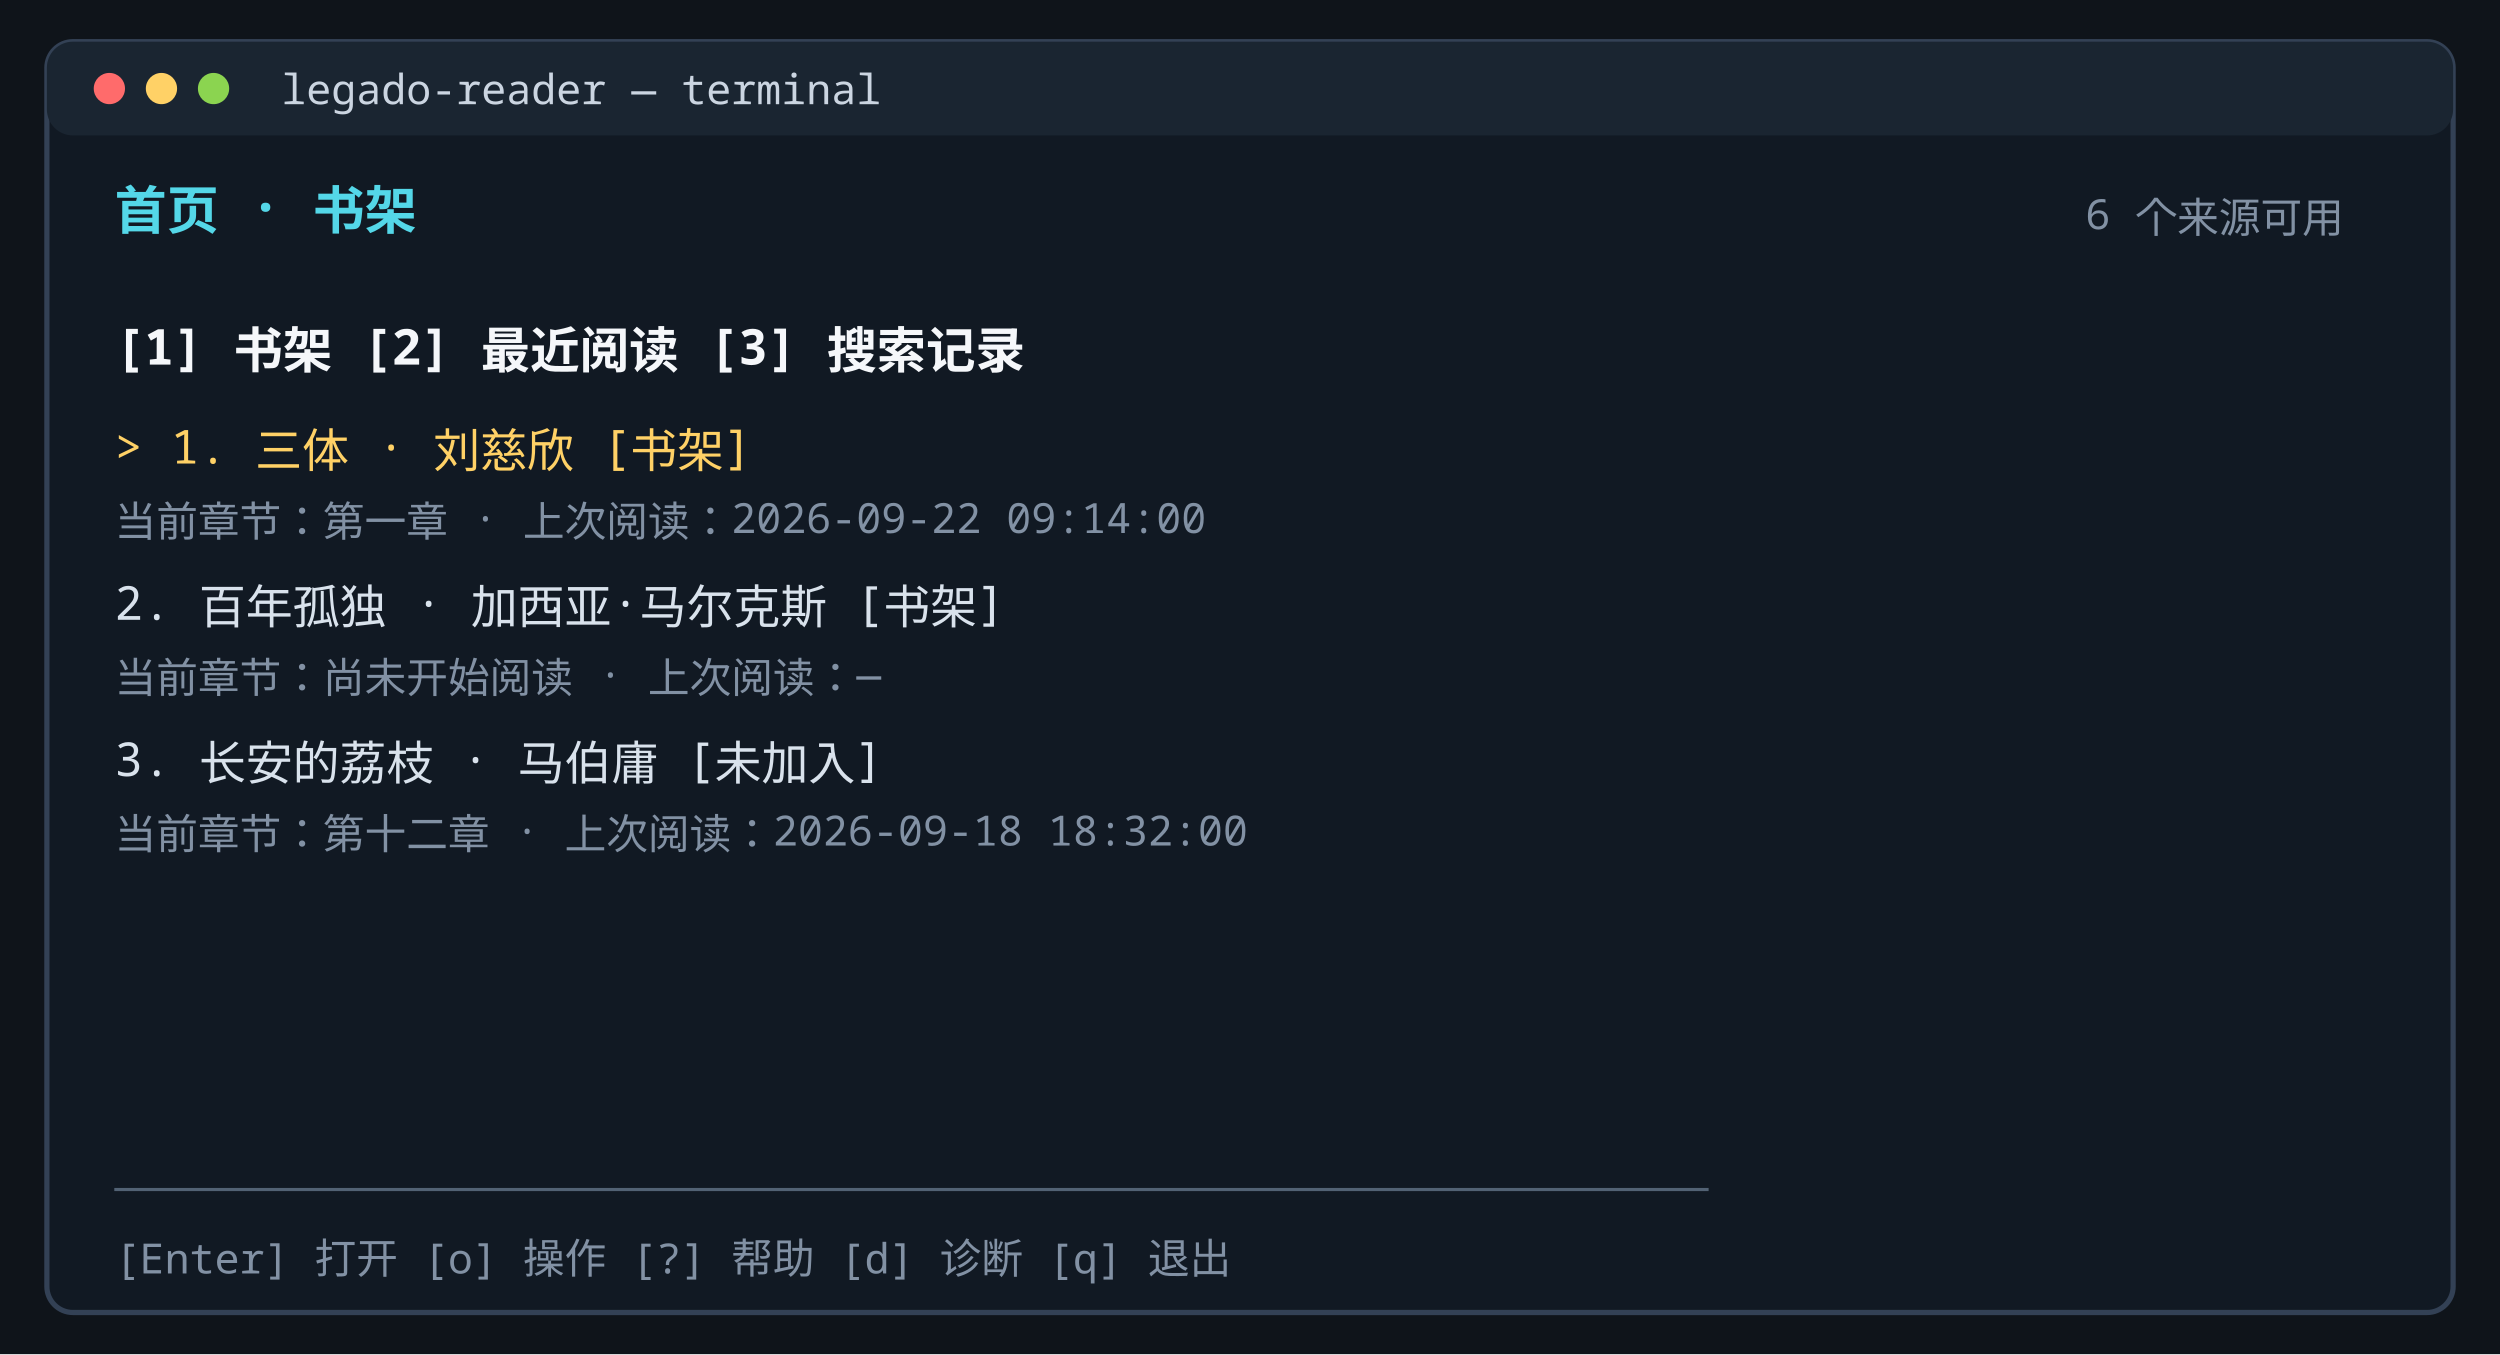
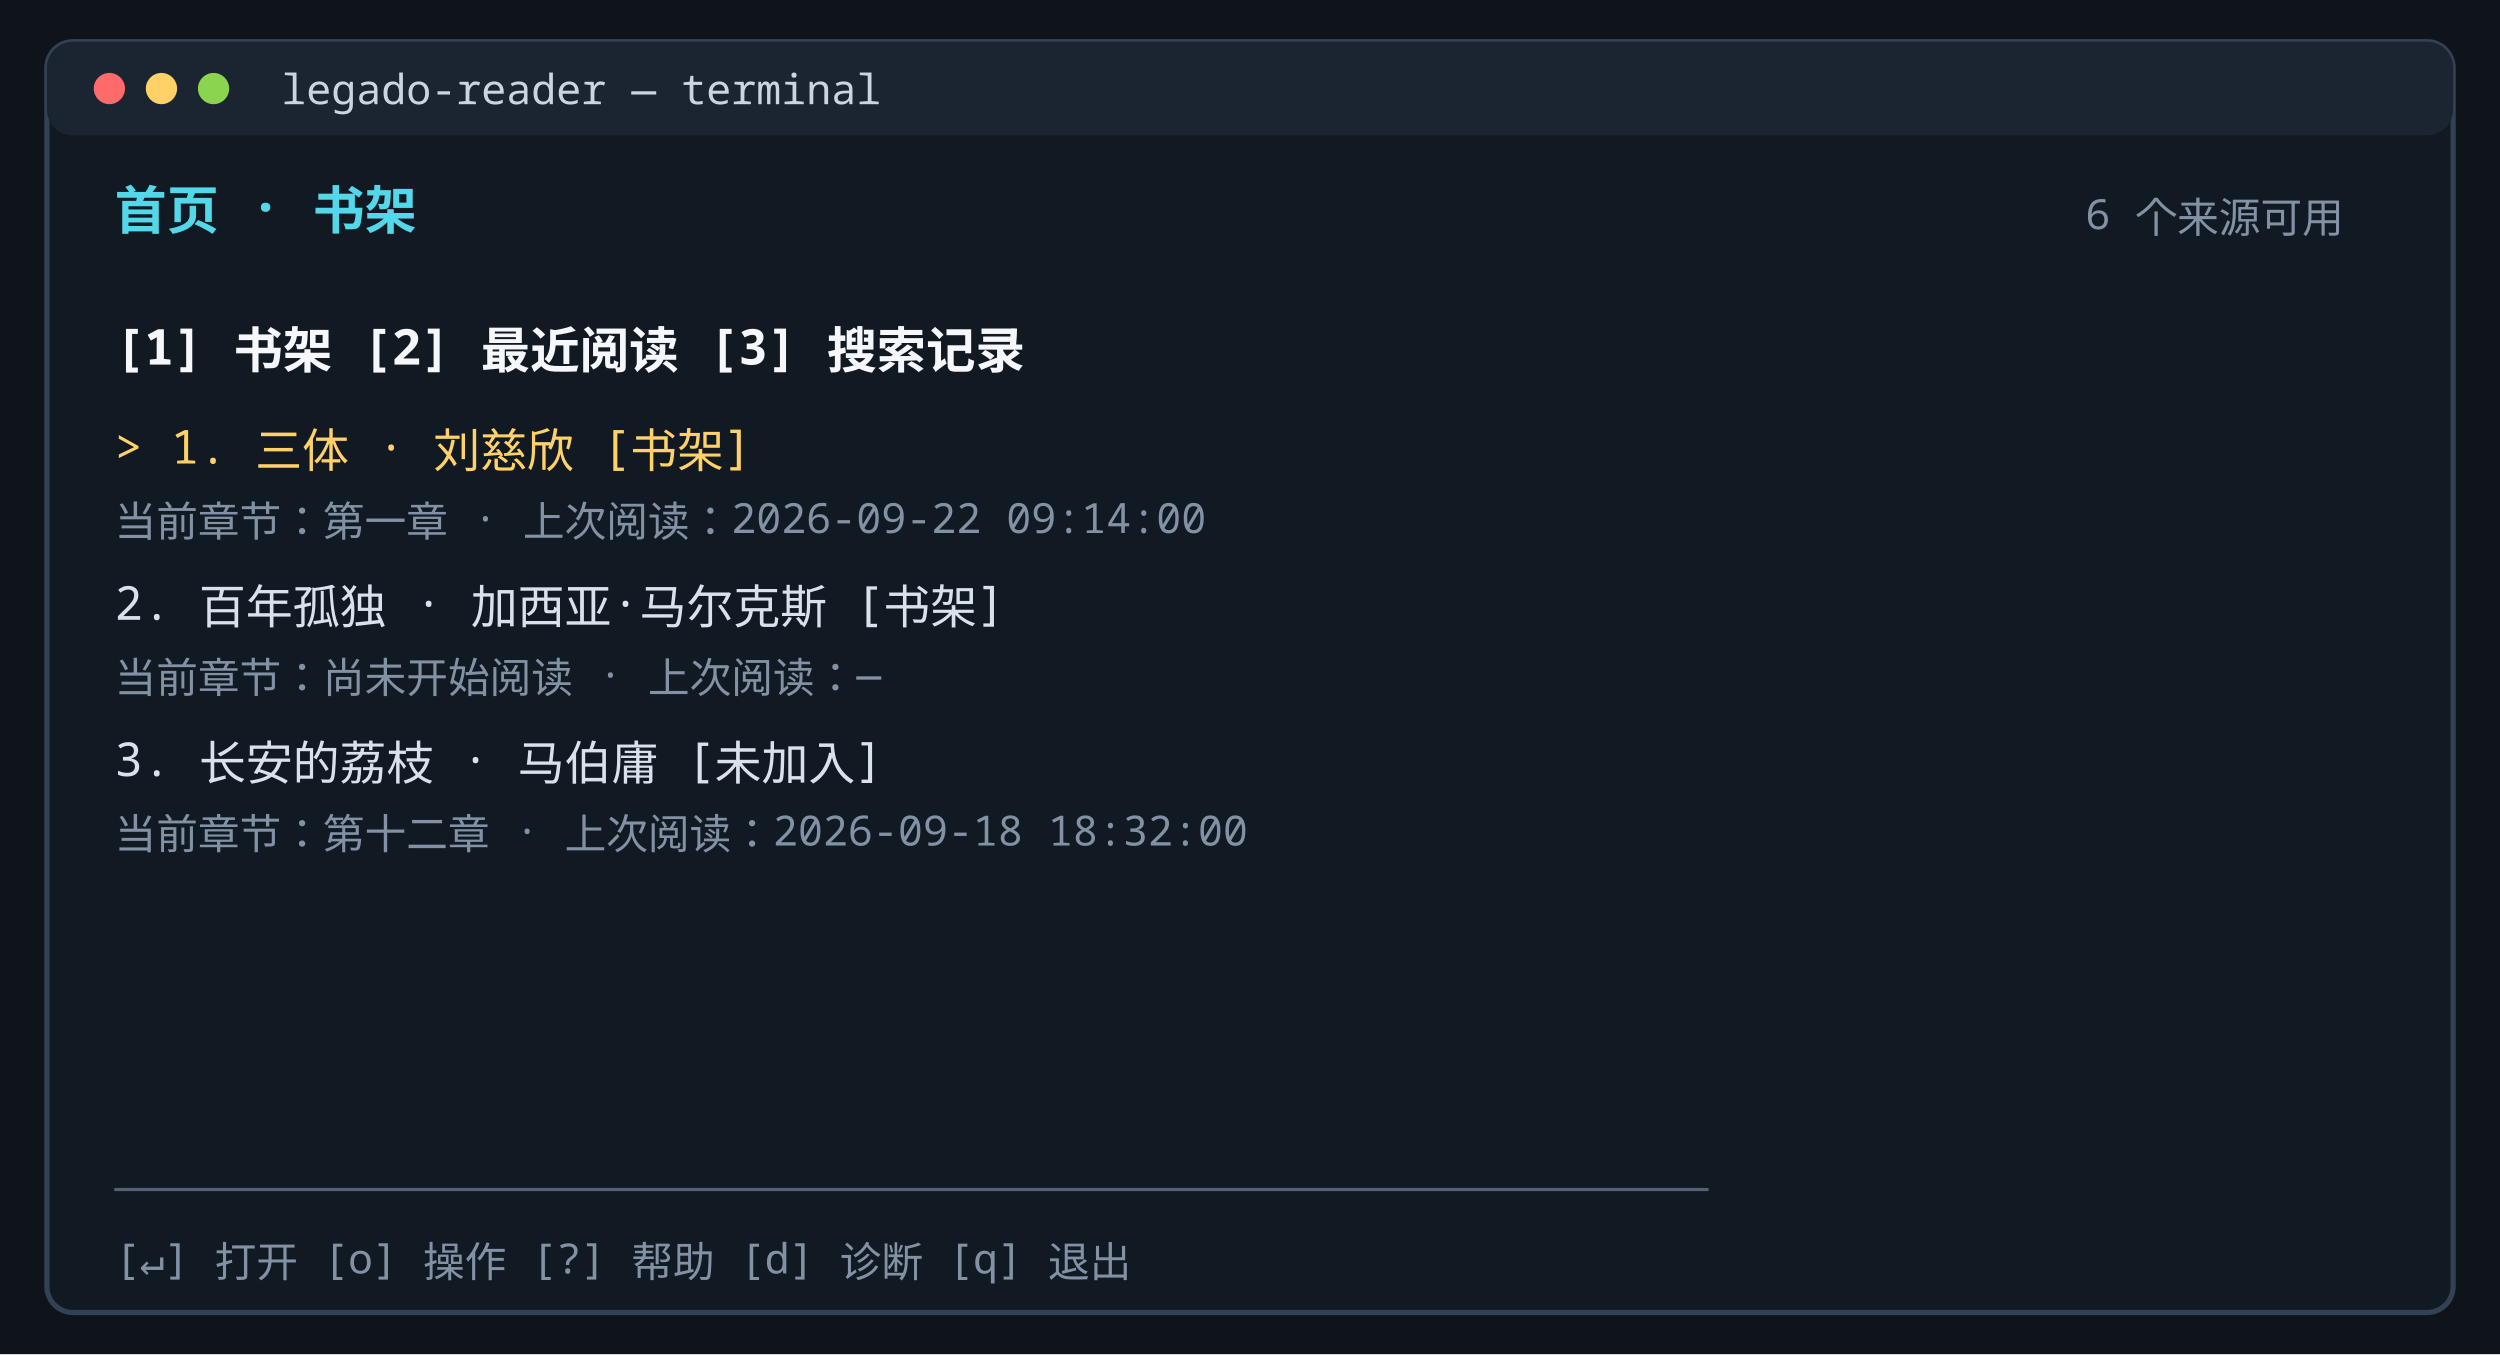
<svg xmlns="http://www.w3.org/2000/svg" width="960" height="520" viewBox="0 0 960 520" role="img" aria-labelledby="title desc">
  <rect width="960" height="520" fill="#0f141a" />
  <rect x="18" y="16" width="924" height="488" rx="10" fill="#111923" stroke="#334155" stroke-width="2" />
  <rect x="18" y="16" width="924" height="36" rx="10" fill="#1a2531" />
  <circle cx="42" cy="34" r="6" fill="#ff6b6b" />
  <circle cx="62" cy="34" r="6" fill="#ffd166" />
  <circle cx="82" cy="34" r="6" fill="#8bd450" />
  <text x="108" y="40" fill="#cbd5e1" font-family="SFMono-Regular,Menlo,Consolas,'Noto Sans Mono',monospace" font-size="16">legado-reader — terminal</text>
  <text x="44" y="88" fill="#54d7e8" font-family="SFMono-Regular,Menlo,Consolas,'Noto Sans Mono',monospace" font-size="20" font-weight="700">首页 · 书架</text>
  <text x="900" y="88" text-anchor="end" fill="#8291a4" font-family="SFMono-Regular,Menlo,Consolas,'Noto Sans Mono',monospace" font-size="16">6 个来源可用</text>
  <text x="44" y="140" fill="#f5f7fa" font-family="SFMono-Regular,Menlo,Consolas,'Noto Sans Mono',monospace" font-size="19" font-weight="700">[1] 书架   [2] 最近阅读   [3] 搜索记录</text>
  <text x="44" y="178" fill="#ffd166" font-family="SFMono-Regular,Menlo,Consolas,'Noto Sans Mono',monospace" font-size="18">&gt; 1. 三体 · 刘慈欣 [书架]</text>
  <text x="44" y="206" fill="#8291a4" font-family="SFMono-Regular,Menlo,Consolas,'Noto Sans Mono',monospace" font-size="16">  当前章节：第一章 · 上次阅读：2026-09-22 09:14:00</text>
  <text x="44" y="238" fill="#d9e2ec" font-family="SFMono-Regular,Menlo,Consolas,'Noto Sans Mono',monospace" font-size="18">  2. 百年孤独 · 加西亚·马尔克斯 [书架]</text>
  <text x="44" y="266" fill="#8291a4" font-family="SFMono-Regular,Menlo,Consolas,'Noto Sans Mono',monospace" font-size="16">  当前章节：尚未开始阅读 · 上次阅读：—</text>
  <text x="44" y="298" fill="#d9e2ec" font-family="SFMono-Regular,Menlo,Consolas,'Noto Sans Mono',monospace" font-size="18">  3. 长安的荔枝 · 马伯庸 [未加入]</text>
  <text x="44" y="326" fill="#8291a4" font-family="SFMono-Regular,Menlo,Consolas,'Noto Sans Mono',monospace" font-size="16">  当前章节：第十二章 · 上次阅读：2026-09-18 18:32:00</text>
  <text x="44" y="463" fill="#526274" font-family="SFMono-Regular,Menlo,Consolas,'Noto Sans Mono',monospace" font-size="17">────────────────────────────────────────────────────────────</text>
-   <text x="44" y="489" fill="#8291a4" font-family="SFMono-Regular,Menlo,Consolas,'Noto Sans Mono',monospace" font-size="16">[Enter] 打开  [o] 操作  [?] 帮助  [d] 诊断  [q] 退出</text>
+   <text x="44" y="489" fill="#8291a4" font-family="SFMono-Regular,Menlo,Consolas,'Noto Sans Mono',monospace" font-size="16">[↵] 打开  [o] 操作  [?] 帮助  [d] 诊断  [q] 退出</text>
</svg>
